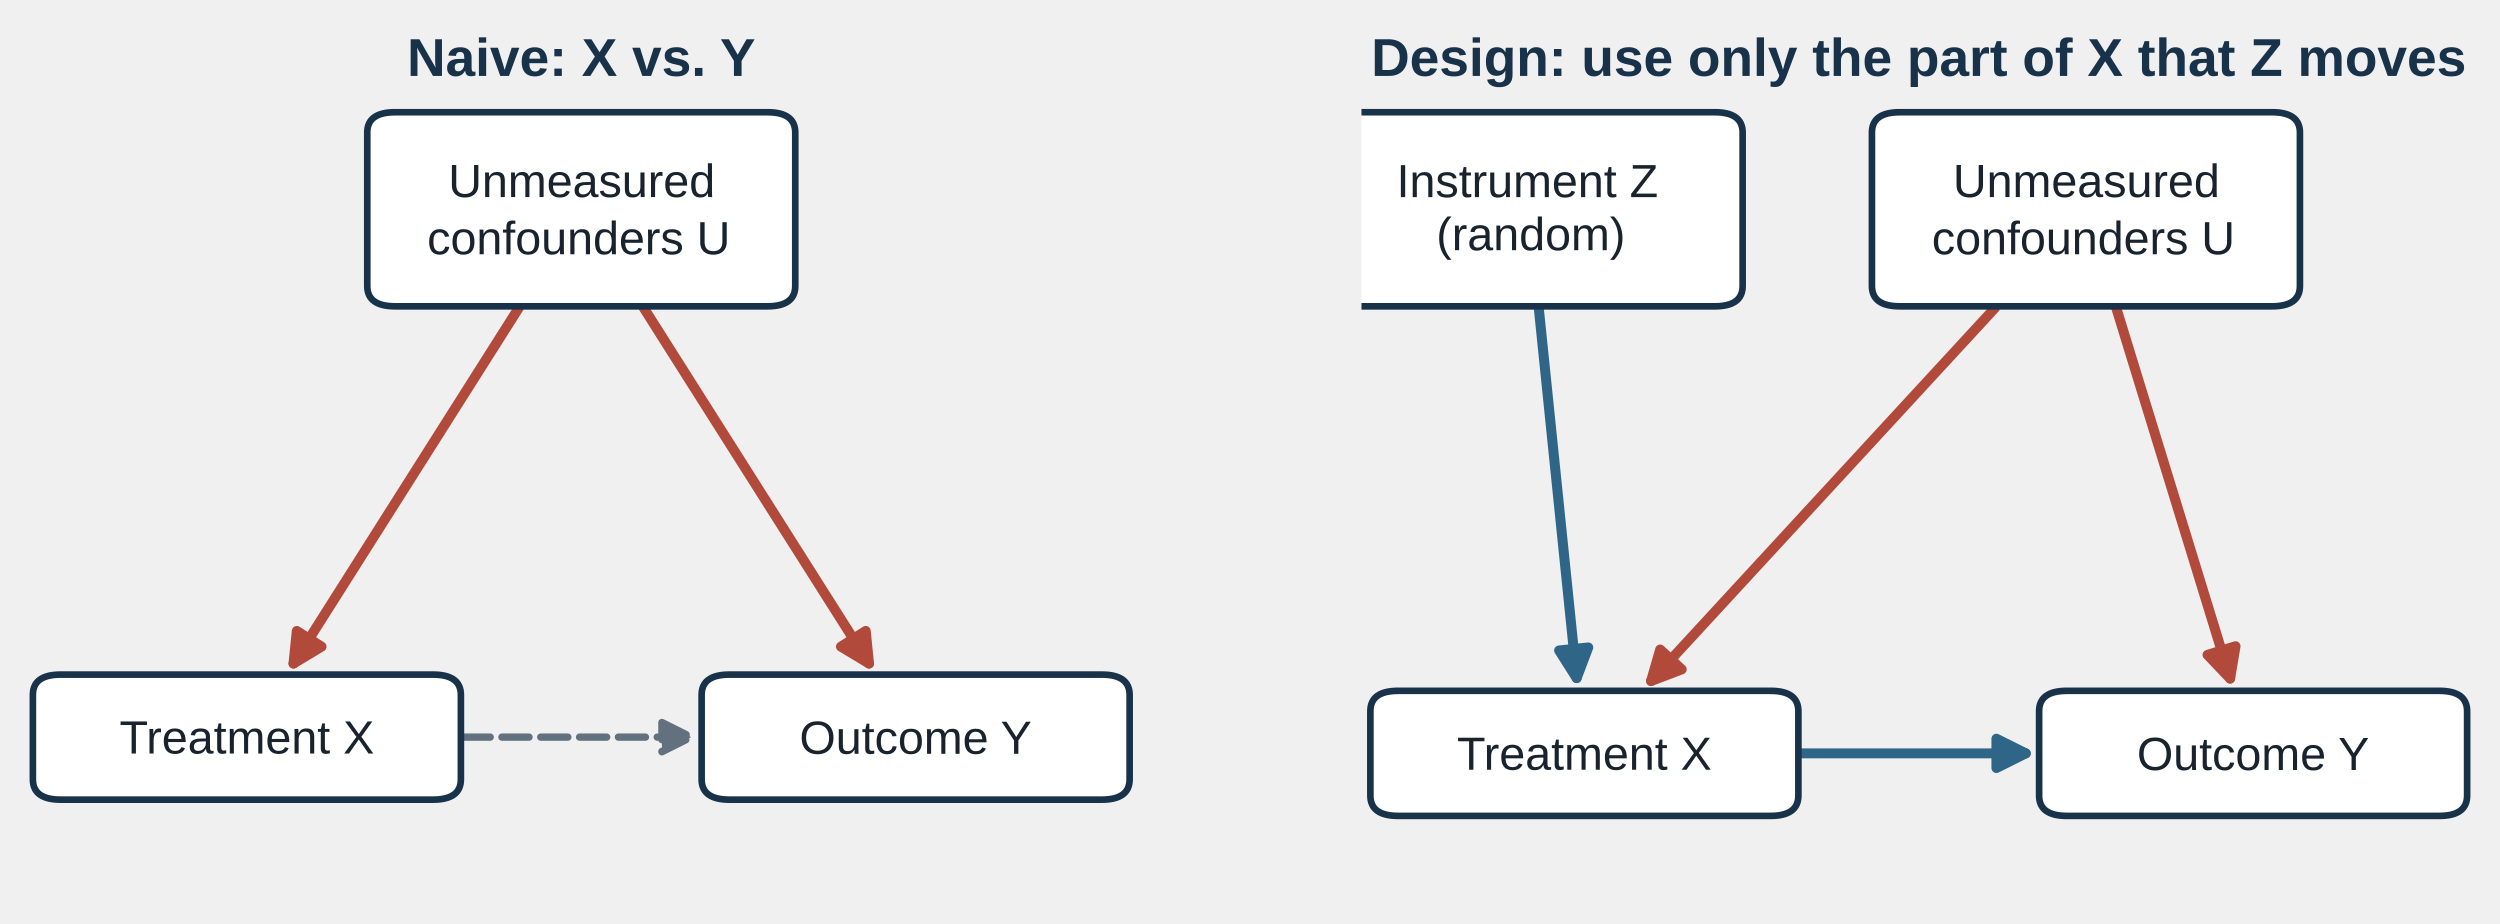
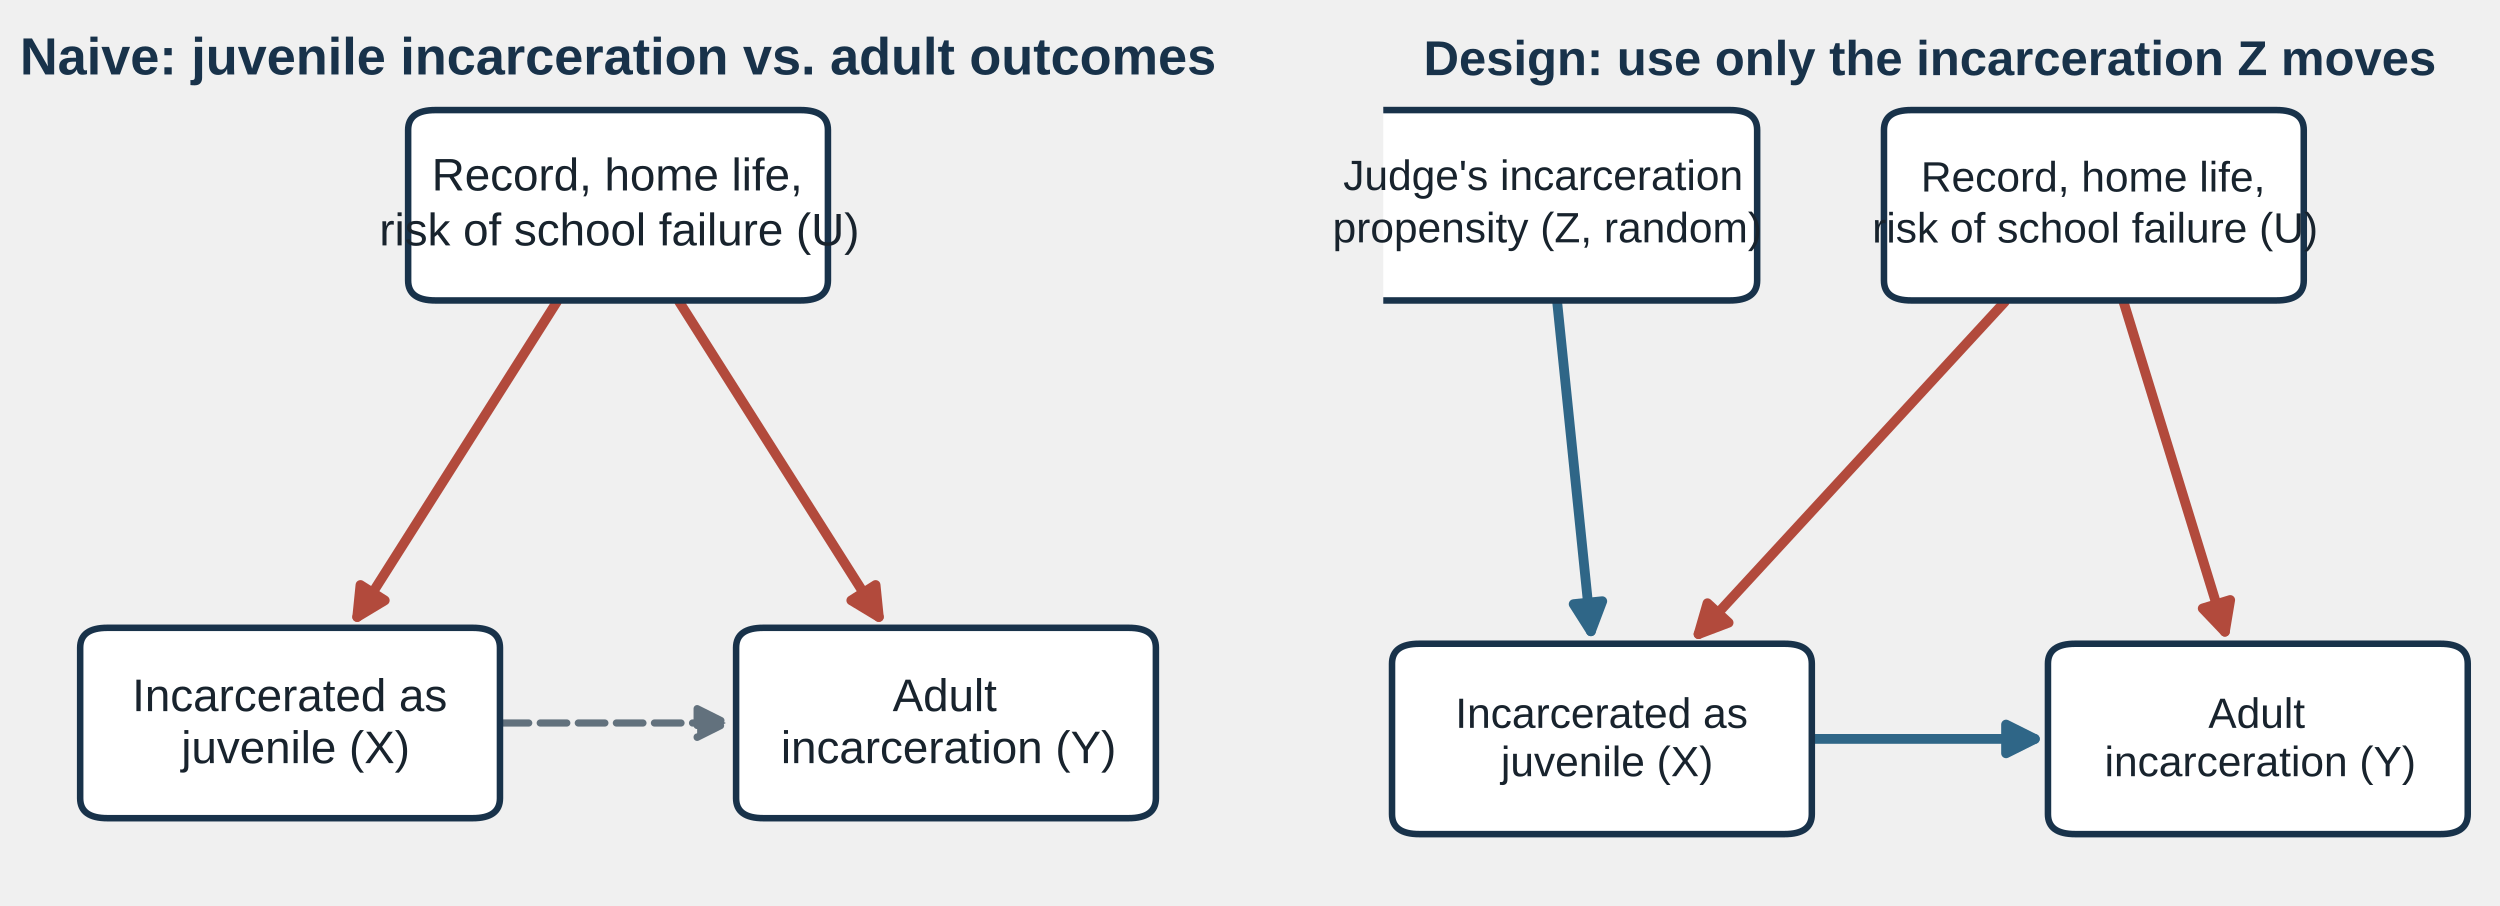
- <svg xmlns="http://www.w3.org/2000/svg" width="750.96pt" height="277.408pt" viewBox="0 0 750.96 277.408" version="1.1">
+ <svg xmlns="http://www.w3.org/2000/svg" width="765.633pt" height="277.408pt" viewBox="0 0 765.633 277.408" version="1.1">
  <defs>
    <style type="text/css">*{stroke-linejoin: round; stroke-linecap: butt}</style>
  </defs>
  <g id="figure_1">
    <g id="patch_1">
-       <path d="M 0 277.408  L 750.96 277.408  L 750.96 0  L 0 0  L 0 277.408  z " style="fill: none" />
+       <path d="M 0 277.408  L 765.633 277.408  L 765.633 0  L 0 0  L 0 277.408  z " style="fill: none" />
    </g>
    <g id="axes_1">
      <g id="patch_2">
-         <path d="M 155.825 92.501  Q 121.096 147.325 88.162 199.316  " clip-path="url(#p43d728ca21)" style="fill: none; stroke: #b24a3c; stroke-width: 3; stroke-linecap: round" />
-         <path d="M 96.588 194.237  L 88.162 199.316  L 89.154 189.528  z " clip-path="url(#p43d728ca21)" style="fill: #b24a3c; stroke: #b24a3c; stroke-width: 3; stroke-linecap: round" />
+         <path d="M 170.498 92.501  Q 139.053 142.142 109.402 188.949  " clip-path="url(#p8974f3f7d3)" style="fill: none; stroke: #b24a3c; stroke-width: 3; stroke-linecap: round" />
+         <path d="M 117.828 183.87  L 109.402 188.949  L 110.394 179.161  z " clip-path="url(#p8974f3f7d3)" style="fill: #b24a3c; stroke: #b24a3c; stroke-width: 3; stroke-linecap: round" />
      </g>
      <g id="patch_3">
-         <path d="M 193.375 92.501  Q 228.104 147.325 261.038 199.316  " clip-path="url(#p43d728ca21)" style="fill: none; stroke: #b24a3c; stroke-width: 3; stroke-linecap: round" />
-         <path d="M 260.046 189.528  L 261.038 199.316  L 252.612 194.237  z " clip-path="url(#p43d728ca21)" style="fill: #b24a3c; stroke: #b24a3c; stroke-width: 3; stroke-linecap: round" />
+         <path d="M 208.047 92.501  Q 239.493 142.142 269.143 188.949  " clip-path="url(#p8974f3f7d3)" style="fill: none; stroke: #b24a3c; stroke-width: 3; stroke-linecap: round" />
+         <path d="M 268.151 179.161  L 269.143 188.949  L 260.717 183.87  z " clip-path="url(#p8974f3f7d3)" style="fill: #b24a3c; stroke: #b24a3c; stroke-width: 3; stroke-linecap: round" />
      </g>
      <g id="patch_4">
-         <path d="M 139.111 221.421  Q 174.6 221.421 207.629 221.421  " clip-path="url(#p43d728ca21)" style="fill: none; stroke-dasharray: 8.14,3.52; stroke-dashoffset: 0; stroke: #62717d; stroke-width: 2.2; stroke-linecap: round" />
-         <path d="M 198.829 217.021  L 207.629 221.421  L 198.829 225.821  z " clip-path="url(#p43d728ca21)" style="fill: #62717d; stroke-dasharray: 8.14,3.52; stroke-dashoffset: 0; stroke: #62717d; stroke-width: 2.2; stroke-linecap: round" />
+         <path d="M 153.784 221.421  Q 189.273 221.421 222.302 221.421  " clip-path="url(#p8974f3f7d3)" style="fill: none; stroke-dasharray: 8.14,3.52; stroke-dashoffset: 0; stroke: #62717d; stroke-width: 2.2; stroke-linecap: round" />
+         <path d="M 213.502 217.021  L 222.302 221.421  L 213.502 225.821  z " clip-path="url(#p8974f3f7d3)" style="fill: #62717d; stroke-dasharray: 8.14,3.52; stroke-dashoffset: 0; stroke: #62717d; stroke-width: 2.2; stroke-linecap: round" />
      </g>
      <g id="text_1">
-         <text style="font-weight: 700; font-size: 16px; font-family: 'Aptos', 'Helvetica Neue', 'Arial', 'DejaVu Sans'; text-anchor: middle; fill: #18324a" x="174.6" y="22.8" transform="rotate(-0 174.6 22.8)">Naive: X vs. Y</text>
+         <text style="font-weight: 700; font-size: 16px; font-family: 'Aptos', 'Helvetica Neue', 'Arial', 'DejaVu Sans'; text-anchor: middle; fill: #18324a" x="189.273" y="22.8" transform="rotate(-0 189.2725 22.8)">Naive: juvenile incarceration vs. adult outcomes</text>
      </g>
      <g id="patch_5">
-         <path d="M 118.688 92.013  L 230.512 92.013  Q 238.882 92.013 238.882 85.914  L 238.882 39.81  Q 238.882 33.712 230.512 33.712  L 118.688 33.712  Q 110.318 33.712 110.318 39.81  L 110.318 85.914  Q 110.318 92.013 118.688 92.013  z " clip-path="url(#p43d728ca21)" style="fill: #ffffff; stroke: #18324a; stroke-width: 2; stroke-linejoin: miter" />
+         <path d="M 133.361 92.013  L 245.184 92.013  Q 253.554 92.013 253.554 85.914  L 253.554 39.81  Q 253.554 33.712 245.184 33.712  L 133.361 33.712  Q 124.991 33.712 124.991 39.81  L 124.991 85.914  Q 124.991 92.013 133.361 92.013  z " clip-path="url(#p8974f3f7d3)" style="fill: #ffffff; stroke: #18324a; stroke-width: 2; stroke-linejoin: miter" />
      </g>
      <g id="patch_6">
-         <path d="M 18.248 240.204  L 130.072 240.204  Q 138.442 240.204 138.442 234.105  L 138.442 208.736  Q 138.442 202.638 130.072 202.638  L 18.248 202.638  Q 9.878 202.638 9.878 208.736  L 9.878 234.105  Q 9.878 240.204 18.248 240.204  z " clip-path="url(#p43d728ca21)" style="fill: #ffffff; stroke: #18324a; stroke-width: 2; stroke-linejoin: miter" />
+         <path d="M 32.921 250.571  L 144.744 250.571  Q 153.114 250.571 153.114 244.473  L 153.114 198.369  Q 153.114 192.27 144.744 192.27  L 32.921 192.27  Q 24.551 192.27 24.551 198.369  L 24.551 244.473  Q 24.551 250.571 32.921 250.571  z " clip-path="url(#p8974f3f7d3)" style="fill: #ffffff; stroke: #18324a; stroke-width: 2; stroke-linejoin: miter" />
      </g>
      <g id="patch_7">
-         <path d="M 219.128 240.204  L 330.952 240.204  Q 339.322 240.204 339.322 234.105  L 339.322 208.736  Q 339.322 202.638 330.952 202.638  L 219.128 202.638  Q 210.758 202.638 210.758 208.736  L 210.758 234.105  Q 210.758 240.204 219.128 240.204  z " clip-path="url(#p43d728ca21)" style="fill: #ffffff; stroke: #18324a; stroke-width: 2; stroke-linejoin: miter" />
+         <path d="M 233.801 250.571  L 345.624 250.571  Q 353.994 250.571 353.994 244.473  L 353.994 198.369  Q 353.994 192.27 345.624 192.27  L 233.801 192.27  Q 225.431 192.27 225.431 198.369  L 225.431 244.473  Q 225.431 250.571 233.801 250.571  z " clip-path="url(#p8974f3f7d3)" style="fill: #ffffff; stroke: #18324a; stroke-width: 2; stroke-linejoin: miter" />
      </g>
      <g id="text_2">
-         <text style="font-size: 14px; font-family: 'Aptos', 'Helvetica Neue', 'Arial', 'DejaVu Sans'; fill: #18232d" transform="translate(134.6584 59.18653)">Unmeasured</text>
-         <text style="font-size: 14px; font-family: 'Aptos', 'Helvetica Neue', 'Arial', 'DejaVu Sans'; fill: #18232d" transform="translate(128.3169 76.36781)">confounders U</text>
+         <text style="font-size: 14px; font-family: 'Aptos', 'Helvetica Neue', 'Arial', 'DejaVu Sans'; fill: #18232d" transform="translate(132.2225 58.33231)">Record, home life,</text>
+         <text style="font-size: 14px; font-family: 'Aptos', 'Helvetica Neue', 'Arial', 'DejaVu Sans'; fill: #18232d" transform="translate(116.163 75.16249)">risk of school failure (U)</text>
      </g>
      <g id="text_3">
-         <text style="font-size: 14px; font-family: 'Aptos', 'Helvetica Neue', 'Arial', 'DejaVu Sans'; text-anchor: middle; fill: #18232d" x="74.16" y="226.343" transform="rotate(-0 74.16 226.3427)">Treatment X</text>
+         <text style="font-size: 14px; font-family: 'Aptos', 'Helvetica Neue', 'Arial', 'DejaVu Sans'; fill: #18232d" transform="translate(40.47563 217.7799)">Incarcerated as</text>
+         <text style="font-size: 14px; font-family: 'Aptos', 'Helvetica Neue', 'Arial', 'DejaVu Sans'; fill: #18232d" transform="translate(55.51906 233.7209)">juvenile (X)</text>
      </g>
      <g id="text_4">
-         <text style="font-size: 14px; font-family: 'Aptos', 'Helvetica Neue', 'Arial', 'DejaVu Sans'; text-anchor: middle; fill: #18232d" x="275.04" y="226.426" transform="rotate(-0 275.04 226.4258)">Outcome Y</text>
+         <text style="font-size: 14px; font-family: 'Aptos', 'Helvetica Neue', 'Arial', 'DejaVu Sans'; fill: #18232d" transform="translate(273.3752 217.7799)">Adult</text>
+         <text style="font-size: 14px; font-family: 'Aptos', 'Helvetica Neue', 'Arial', 'DejaVu Sans'; fill: #18232d" transform="translate(239.1572 233.7209)">incarceration (Y)</text>
      </g>
    </g>
    <g id="axes_2">
      <g id="patch_8">
-         <path d="M 462.216 92.501  Q 468.081 149.765 473.604 203.692  " clip-path="url(#p5be2ca06e0)" style="fill: none; stroke: #2f6687; stroke-width: 3; stroke-linecap: round" />
-         <path d="M 477.085 194.489  L 473.604 203.692  L 468.331 195.386  z " clip-path="url(#p5be2ca06e0)" style="fill: #2f6687; stroke: #2f6687; stroke-width: 3; stroke-linecap: round" />
+         <path d="M 476.888 92.501  Q 482.223 144.581 487.215 193.325  " clip-path="url(#pfd17377533)" style="fill: none; stroke: #2f6687; stroke-width: 3; stroke-linecap: round" />
+         <path d="M 490.696 184.122  L 487.215 193.325  L 481.941 185.019  z " clip-path="url(#pfd17377533)" style="fill: #2f6687; stroke: #2f6687; stroke-width: 3; stroke-linecap: round" />
      </g>
      <g id="patch_9">
-         <path d="M 599.259 92.501  Q 546.472 149.765 495.958 204.562  " clip-path="url(#p5be2ca06e0)" style="fill: none; stroke: #b24a3c; stroke-width: 3; stroke-linecap: round" />
-         <path d="M 505.157 201.074  L 495.958 204.562  L 498.687 195.11  z " clip-path="url(#p5be2ca06e0)" style="fill: #b24a3c; stroke: #b24a3c; stroke-width: 3; stroke-linecap: round" />
+         <path d="M 613.931 92.501  Q 565.923 144.581 520.187 194.195  " clip-path="url(#pfd17377533)" style="fill: none; stroke: #b24a3c; stroke-width: 3; stroke-linecap: round" />
+         <path d="M 529.387 190.707  L 520.187 194.195  L 522.916 184.743  z " clip-path="url(#pfd17377533)" style="fill: #b24a3c; stroke: #b24a3c; stroke-width: 3; stroke-linecap: round" />
      </g>
      <g id="patch_10">
-         <path d="M 635.687 92.501  Q 653.283 149.765 669.893 203.822  " clip-path="url(#p5be2ca06e0)" style="fill: none; stroke: #b24a3c; stroke-width: 3; stroke-linecap: round" />
-         <path d="M 671.515 194.118  L 669.893 203.822  L 663.103 196.703  z " clip-path="url(#p5be2ca06e0)" style="fill: #b24a3c; stroke: #b24a3c; stroke-width: 3; stroke-linecap: round" />
+         <path d="M 650.36 92.501  Q 666.362 144.581 681.38 193.455  " clip-path="url(#pfd17377533)" style="fill: none; stroke: #b24a3c; stroke-width: 3; stroke-linecap: round" />
+         <path d="M 683.001 183.751  L 681.38 193.455  L 674.59 186.336  z " clip-path="url(#pfd17377533)" style="fill: #b24a3c; stroke: #b24a3c; stroke-width: 3; stroke-linecap: round" />
      </g>
      <g id="patch_11">
-         <path d="M 540.871 226.3  Q 576.36 226.3 608.495 226.3  " clip-path="url(#p5be2ca06e0)" style="fill: none; stroke: #2f6687; stroke-width: 3; stroke-linecap: round" />
-         <path d="M 599.695 221.9  L 608.495 226.3  L 599.695 230.7  z " clip-path="url(#p5be2ca06e0)" style="fill: #2f6687; stroke: #2f6687; stroke-width: 3; stroke-linecap: round" />
+         <path d="M 555.544 226.3  Q 591.033 226.3 623.167 226.3  " clip-path="url(#pfd17377533)" style="fill: none; stroke: #2f6687; stroke-width: 3; stroke-linecap: round" />
+         <path d="M 614.367 221.9  L 623.167 226.3  L 614.367 230.7  z " clip-path="url(#pfd17377533)" style="fill: #2f6687; stroke: #2f6687; stroke-width: 3; stroke-linecap: round" />
      </g>
      <g id="text_5">
-         <text style="font-weight: 700; font-size: 16px; font-family: 'Aptos', 'Helvetica Neue', 'Arial', 'DejaVu Sans'; text-anchor: middle; fill: #18324a" x="576.36" y="22.8" transform="rotate(-0 576.36 22.8)">Design: use only the part of X that Z moves</text>
+         <text style="font-weight: 700; font-size: 15px; font-family: 'Aptos', 'Helvetica Neue', 'Arial', 'DejaVu Sans'; text-anchor: middle; fill: #18324a" x="591.033" y="23.017" transform="rotate(-0 591.0325 23.017)">Design: use only the incarceration Z moves</text>
      </g>
      <g id="patch_12">
-         <path d="M 570.668 92.013  L 682.492 92.013  Q 690.862 92.013 690.862 85.914  L 690.862 39.81  Q 690.862 33.712 682.492 33.712  L 570.668 33.712  Q 562.298 33.712 562.298 39.81  L 562.298 85.914  Q 562.298 92.013 570.668 92.013  z " clip-path="url(#p5be2ca06e0)" style="fill: #ffffff; stroke: #18324a; stroke-width: 2; stroke-linejoin: miter" />
+         <path d="M 585.341 92.013  L 697.164 92.013  Q 705.534 92.013 705.534 85.914  L 705.534 39.81  Q 705.534 33.712 697.164 33.712  L 585.341 33.712  Q 576.971 33.712 576.971 39.81  L 576.971 85.914  Q 576.971 92.013 585.341 92.013  z " clip-path="url(#pfd17377533)" style="fill: #ffffff; stroke: #18324a; stroke-width: 2; stroke-linejoin: miter" />
      </g>
      <g id="patch_13">
-         <path d="M 403.268 92.013  L 515.092 92.013  Q 523.462 92.013 523.462 85.914  L 523.462 39.81  Q 523.462 33.712 515.092 33.712  L 403.268 33.712  Q 394.898 33.712 394.898 39.81  L 394.898 85.914  Q 394.898 92.013 403.268 92.013  z " clip-path="url(#p5be2ca06e0)" style="fill: #ffffff; stroke: #18324a; stroke-width: 2; stroke-linejoin: miter" />
+         <path d="M 417.941 92.013  L 529.764 92.013  Q 538.134 92.013 538.134 85.914  L 538.134 39.81  Q 538.134 33.712 529.764 33.712  L 417.941 33.712  Q 409.571 33.712 409.571 39.81  L 409.571 85.914  Q 409.571 92.013 417.941 92.013  z " clip-path="url(#pfd17377533)" style="fill: #ffffff; stroke: #18324a; stroke-width: 2; stroke-linejoin: miter" />
      </g>
      <g id="patch_14">
-         <path d="M 420.008 245.083  L 531.832 245.083  Q 540.202 245.083 540.202 238.984  L 540.202 213.615  Q 540.202 207.516 531.832 207.516  L 420.008 207.516  Q 411.638 207.516 411.638 213.615  L 411.638 238.984  Q 411.638 245.083 420.008 245.083  z " clip-path="url(#p5be2ca06e0)" style="fill: #ffffff; stroke: #18324a; stroke-width: 2; stroke-linejoin: miter" />
+         <path d="M 434.681 255.45  L 546.504 255.45  Q 554.874 255.45 554.874 249.351  L 554.874 203.248  Q 554.874 197.149 546.504 197.149  L 434.681 197.149  Q 426.311 197.149 426.311 203.248  L 426.311 249.351  Q 426.311 255.45 434.681 255.45  z " clip-path="url(#pfd17377533)" style="fill: #ffffff; stroke: #18324a; stroke-width: 2; stroke-linejoin: miter" />
      </g>
      <g id="patch_15">
-         <path d="M 620.888 245.083  L 732.712 245.083  Q 741.082 245.083 741.082 238.984  L 741.082 213.615  Q 741.082 207.516 732.712 207.516  L 620.888 207.516  Q 612.518 207.516 612.518 213.615  L 612.518 238.984  Q 612.518 245.083 620.888 245.083  z " clip-path="url(#p5be2ca06e0)" style="fill: #ffffff; stroke: #18324a; stroke-width: 2; stroke-linejoin: miter" />
+         <path d="M 635.561 255.45  L 747.384 255.45  Q 755.754 255.45 755.754 249.351  L 755.754 203.248  Q 755.754 197.149 747.384 197.149  L 635.561 197.149  Q 627.191 197.149 627.191 203.248  L 627.191 249.351  Q 627.191 255.45 635.561 255.45  z " clip-path="url(#pfd17377533)" style="fill: #ffffff; stroke: #18324a; stroke-width: 2; stroke-linejoin: miter" />
      </g>
      <g id="text_6">
-         <text style="font-size: 14px; font-family: 'Aptos', 'Helvetica Neue', 'Arial', 'DejaVu Sans'; fill: #18232d" transform="translate(586.6384 59.18653)">Unmeasured</text>
-         <text style="font-size: 14px; font-family: 'Aptos', 'Helvetica Neue', 'Arial', 'DejaVu Sans'; fill: #18232d" transform="translate(580.2969 76.36781)">confounders U</text>
+         <text style="font-size: 13px; font-family: 'Aptos', 'Helvetica Neue', 'Arial', 'DejaVu Sans'; fill: #18232d" transform="translate(588.2775 58.65588)">Record, home life,</text>
+         <text style="font-size: 13px; font-family: 'Aptos', 'Helvetica Neue', 'Arial', 'DejaVu Sans'; fill: #18232d" transform="translate(573.3651 74.28392)">risk of school failure (U)</text>
      </g>
      <g id="text_7">
-         <text style="font-size: 14px; font-family: 'Aptos', 'Helvetica Neue', 'Arial', 'DejaVu Sans'; fill: #18232d" transform="translate(419.4987 59.22152)">Instrument Z</text>
-         <text style="font-size: 14px; font-family: 'Aptos', 'Helvetica Neue', 'Arial', 'DejaVu Sans'; fill: #18232d" transform="translate(431.4316 75.16249)">(random)</text>
+         <text style="font-size: 13px; font-family: 'Aptos', 'Helvetica Neue', 'Arial', 'DejaVu Sans'; fill: #18232d" transform="translate(411.3672 58.19378)">Judge's incarceration</text>
+         <text style="font-size: 13px; font-family: 'Aptos', 'Helvetica Neue', 'Arial', 'DejaVu Sans'; fill: #18232d" transform="translate(408.1121 74.21892)">propensity (Z, random)</text>
      </g>
      <g id="text_8">
-         <text style="font-size: 14px; font-family: 'Aptos', 'Helvetica Neue', 'Arial', 'DejaVu Sans'; text-anchor: middle; fill: #18232d" x="475.92" y="231.221" transform="rotate(-0 475.92 231.2214)">Treatment X</text>
+         <text style="font-size: 13px; font-family: 'Aptos', 'Helvetica Neue', 'Arial', 'DejaVu Sans'; fill: #18232d" transform="translate(445.6897 222.9187)">Incarcerated as</text>
+         <text style="font-size: 13px; font-family: 'Aptos', 'Helvetica Neue', 'Arial', 'DejaVu Sans'; fill: #18232d" transform="translate(459.6586 237.721)">juvenile (X)</text>
      </g>
      <g id="text_9">
-         <text style="font-size: 14px; font-family: 'Aptos', 'Helvetica Neue', 'Arial', 'DejaVu Sans'; text-anchor: middle; fill: #18232d" x="676.8" y="231.305" transform="rotate(-0 676.8 231.3045)">Outcome Y</text>
+         <text style="font-size: 13px; font-family: 'Aptos', 'Helvetica Neue', 'Arial', 'DejaVu Sans'; fill: #18232d" transform="translate(676.3021 222.9187)">Adult</text>
+         <text style="font-size: 13px; font-family: 'Aptos', 'Helvetica Neue', 'Arial', 'DejaVu Sans'; fill: #18232d" transform="translate(644.5283 237.721)">incarceration (Y)</text>
      </g>
    </g>
  </g>
  <defs>
-     <clipPath id="p43d728ca21">
-       <rect x="7.2" y="26.272" width="334.8" height="243.936" />
+     <clipPath id="p8974f3f7d3">
+       <rect x="21.872" y="26.272" width="334.8" height="243.936" />
    </clipPath>
-     <clipPath id="p5be2ca06e0">
-       <rect x="408.96" y="26.272" width="334.8" height="243.936" />
+     <clipPath id="pfd17377533">
+       <rect x="423.632" y="26.272" width="334.8" height="243.936" />
    </clipPath>
  </defs>
</svg>
